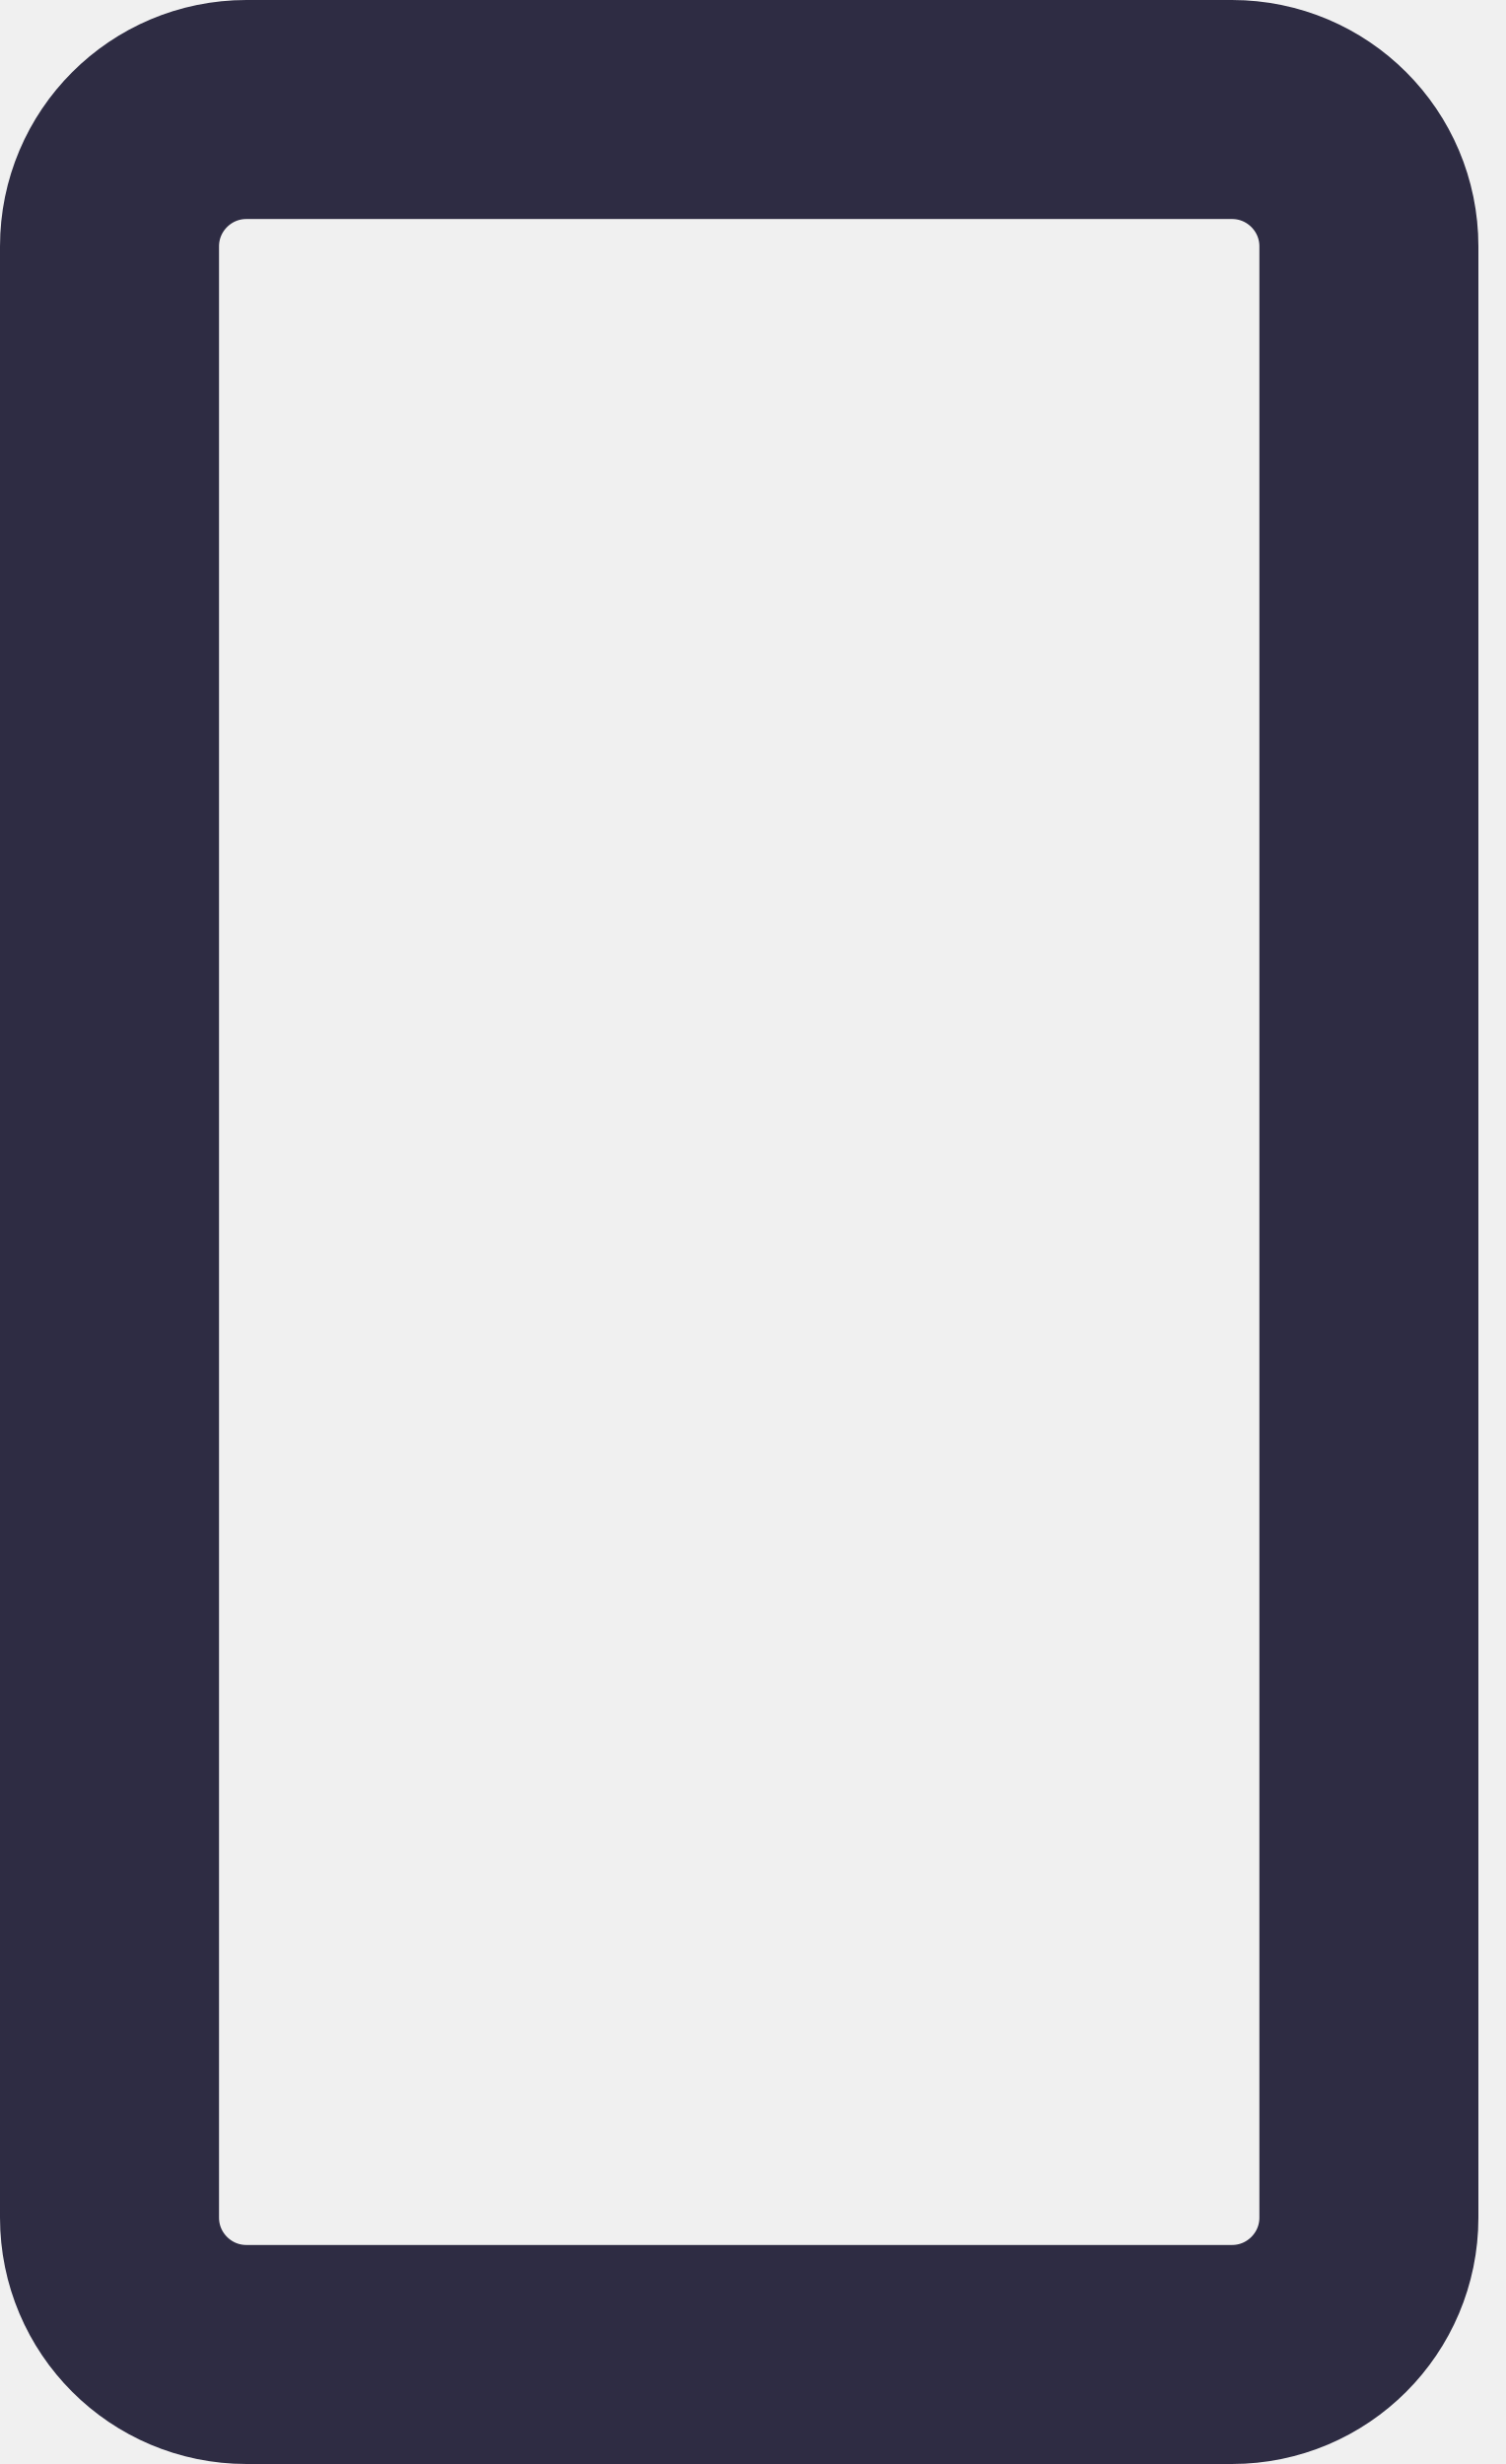
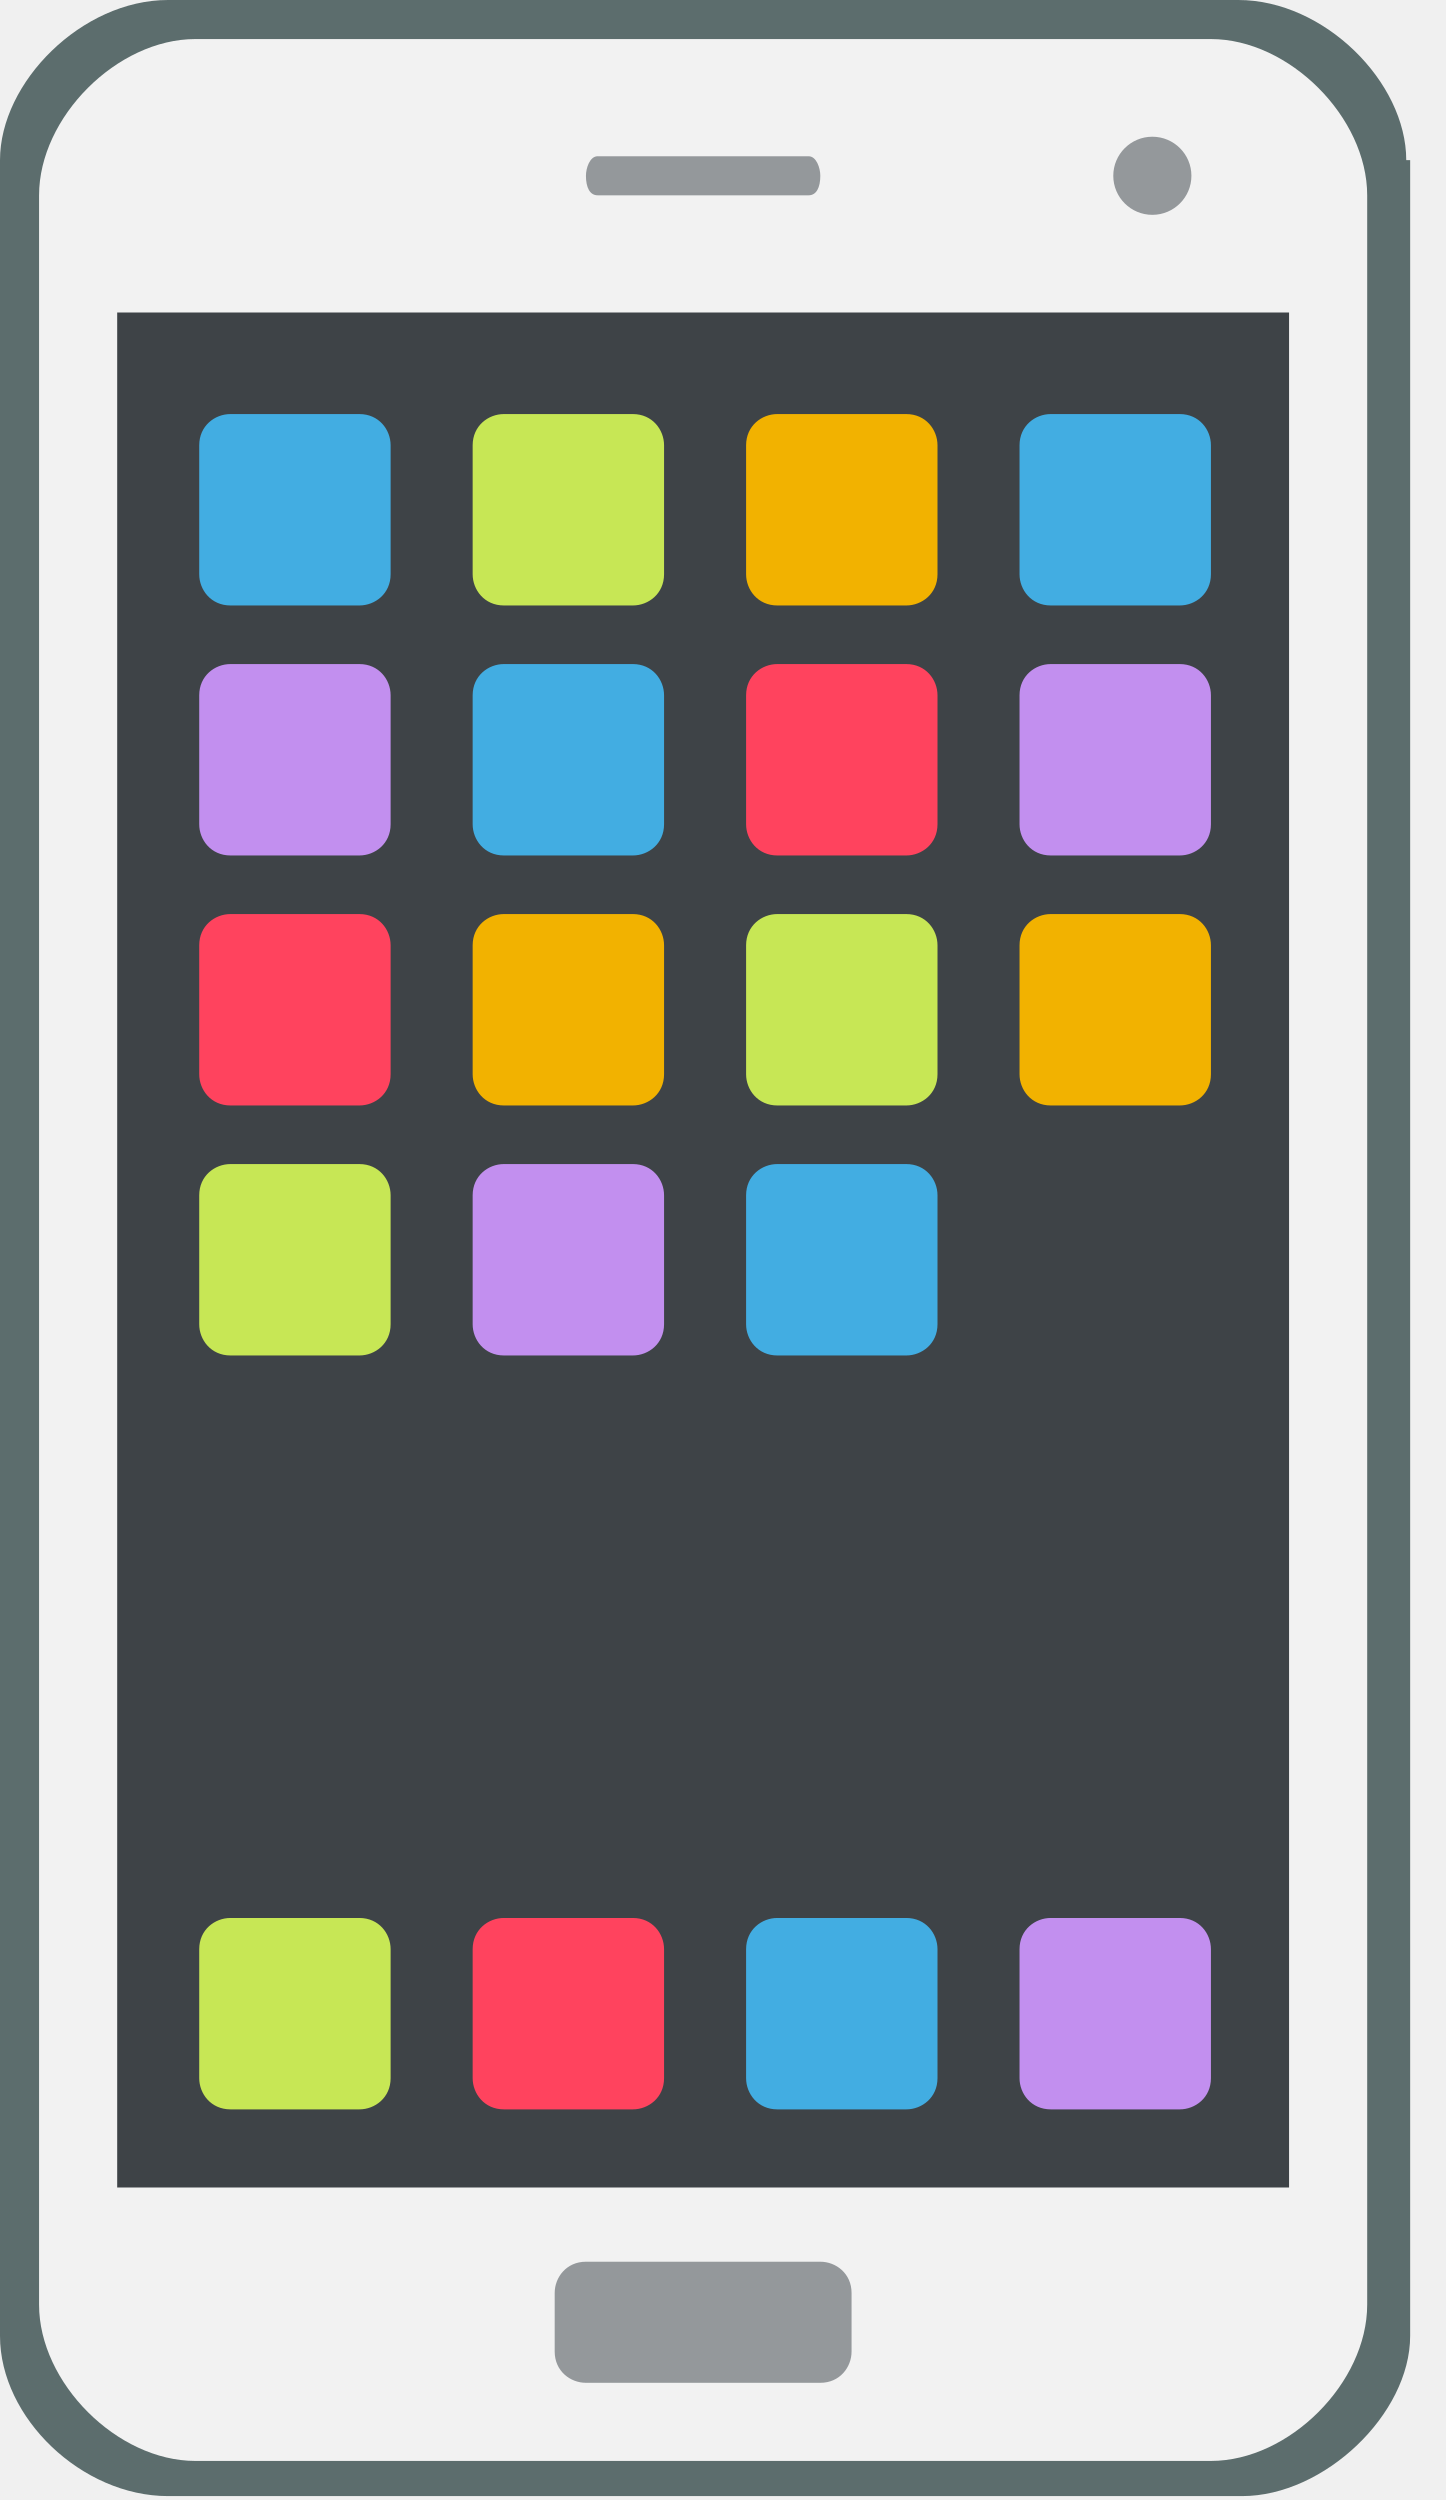
- <svg xmlns="http://www.w3.org/2000/svg" width="11" height="18" viewBox="0 0 11 18" fill="none">
-   <path d="M1.8 0.8H9C9.552 0.8 10 1.248 10 1.8V16.2C10 16.752 9.552 17.2 9 17.2H1.8C1.248 17.2 0.8 16.752 0.8 16.2V1.8C0.8 1.248 1.248 0.8 1.8 0.8Z" stroke="#2E2C43" stroke-width="1.6" stroke-linecap="round" stroke-linejoin="round" />
-   <mask id="path-2-inside-1_1442_3" fill="white">
-     <path d="M5.355 14.4H5.445Z" />
-   </mask>
-   <path d="M5.355 12.8C4.471 12.8 3.755 13.516 3.755 14.4C3.755 15.284 4.471 16 5.355 16V12.8ZM5.445 16C6.329 16 7.045 15.284 7.045 14.4C7.045 13.516 6.329 12.8 5.445 12.8V16ZM5.355 16H5.445V12.8H5.355V16Z" fill="#2E2C43" mask="url(#path-2-inside-1_1442_3)" />
+ <svg xmlns="http://www.w3.org/2000/svg" width="37" height="64" viewBox="0 0 37 64" fill="none">
+   <path d="M36 4.1C36 2.1 33.9 0 31.7 0H4.3C2.1 0 0 2.1 0 4.1V59.8C0 61.9 2.1 63.9 4.3 63.9H31.8C33.9 63.9 36.1 61.8 36.1 59.8V4.1H36Z" fill="#5C6D6D" />
+   <path d="M35 59C35 61 33 63 31 63H5C3 63 1 61 1 59V5C1 3 3 1 5 1H31C33 1 35 3 35 5V59Z" fill="#F2F2F2" />
+   <path d="M29.5 5.5C30.052 5.5 30.5 5.052 30.5 4.5C30.5 3.948 30.052 3.5 29.5 3.5C28.948 3.5 28.5 3.948 28.5 4.5C28.5 5.052 28.948 5.5 29.5 5.5Z" fill="#94989B" />
+   <path d="M21 4.5C21 4.8 20.9 5 20.7 5H15.3C15.1 5 15 4.8 15 4.5C15 4.3 15.1 4 15.3 4H20.7C20.9 4 21 4.3 21 4.5Z" fill="#94989B" />
+   <path d="M3 8H33V56H3V8Z" fill="#3E4347" />
+   <path d="M21.8 60.2C21.8 60.6 21.5 61 21 61H15C14.6 61 14.2 60.7 14.2 60.2V58.7C14.2 58.3 14.5 57.9 15 57.9H21C21.4 57.9 21.8 58.2 21.8 58.7V60.2Z" fill="#94989B" />
+   <path d="M10 14.7C10 15.2 9.6 15.5 9.2 15.5H5.9C5.4 15.5 5.1 15.1 5.1 14.7V11.4C5.1 10.9 5.5 10.6 5.9 10.6H9.2C9.7 10.6 10 11 10 11.4V14.7Z" fill="#42ADE2" />
+   <path d="M17 14.7C17 15.2 16.6 15.5 16.2 15.5H12.9C12.4 15.5 12.1 15.1 12.1 14.7V11.4C12.1 10.9 12.5 10.6 12.9 10.6H16.2C16.7 10.6 17 11 17 11.4V14.7Z" fill="#C7E755" />
+   <path d="M24 14.7C24 15.2 23.6 15.5 23.2 15.5H19.9C19.4 15.5 19.1 15.1 19.1 14.7V11.4C19.1 10.9 19.5 10.6 19.9 10.6H23.2C23.7 10.6 24 11 24 11.4V14.7Z" fill="#F2B200" />
+   <path d="M31 14.7C31 15.2 30.6 15.5 30.2 15.5H26.9C26.4 15.5 26.1 15.1 26.1 14.7V11.4C26.1 10.9 26.5 10.6 26.9 10.6H30.2C30.7 10.6 31 11 31 11.4V14.7Z" fill="#42ADE2" />
+   <path d="M10 53.2C10 53.7 9.6 54 9.2 54H5.9C5.4 54 5.1 53.6 5.1 53.2V49.9C5.1 49.4 5.5 49.1 5.9 49.1H9.2C9.7 49.1 10 49.5 10 49.9V53.2Z" fill="#C7E755" />
+   <path d="M17 53.2C17 53.7 16.6 54 16.2 54H12.9C12.4 54 12.1 53.6 12.1 53.2V49.9C12.1 49.4 12.5 49.1 12.9 49.1H16.2C16.7 49.1 17 49.5 17 49.9V53.2Z" fill="#FF435E" />
+   <path d="M24 53.2C24 53.7 23.6 54 23.2 54H19.9C19.4 54 19.1 53.6 19.1 53.2V49.9C19.1 49.4 19.5 49.1 19.9 49.1H23.2C23.7 49.1 24 49.5 24 49.9V53.2Z" fill="#42ADE2" />
+   <path d="M31 53.2C31 53.7 30.6 54 30.2 54H26.9C26.4 54 26.1 53.6 26.1 53.2V49.9C26.1 49.4 26.5 49.1 26.9 49.1H30.2C30.7 49.1 31 49.5 31 49.9V53.2Z" fill="#C28FEF" />
+   <path d="M10 33.9C10 34.4 9.6 34.7 9.2 34.7H5.9C5.4 34.7 5.1 34.3 5.1 33.9V30.6C5.1 30.1 5.5 29.8 5.9 29.8H9.2C9.7 29.8 10 30.2 10 30.6V33.9Z" fill="#C7E755" />
+   <path d="M17 33.9C17 34.4 16.6 34.7 16.2 34.7H12.9C12.4 34.7 12.1 34.3 12.1 33.9V30.6C12.1 30.1 12.5 29.8 12.9 29.8H16.2C16.7 29.8 17 30.2 17 30.6V33.9Z" fill="#C28FEF" />
+   <path d="M24 33.9C24 34.4 23.6 34.7 23.2 34.7H19.9C19.4 34.7 19.1 34.3 19.1 33.9V30.6C19.1 30.1 19.5 29.8 19.9 29.8H23.2C23.7 29.8 24 30.2 24 30.6V33.9Z" fill="#42ADE2" />
+   <path d="M10 27.5C10 28 9.6 28.3 9.2 28.3H5.9C5.4 28.3 5.1 27.9 5.1 27.5V24.2C5.1 23.7 5.5 23.4 5.9 23.4H9.2C9.7 23.4 10 23.8 10 24.2V27.5Z" fill="#FF435E" />
+   <path d="M17 27.5C17 28 16.6 28.3 16.2 28.3H12.9C12.4 28.3 12.1 27.9 12.1 27.5V24.2C12.1 23.7 12.5 23.4 12.9 23.4H16.2C16.7 23.4 17 23.8 17 24.2V27.5Z" fill="#F2B200" />
+   <path d="M24 27.5C24 28 23.6 28.3 23.2 28.3H19.9C19.4 28.3 19.1 27.9 19.1 27.5V24.2C19.1 23.7 19.5 23.4 19.9 23.4H23.2C23.7 23.4 24 23.8 24 24.2V27.5Z" fill="#C7E755" />
+   <path d="M31 27.5C31 28 30.6 28.3 30.2 28.3H26.9C26.4 28.3 26.1 27.9 26.1 27.5V24.2C26.1 23.7 26.5 23.4 26.9 23.4H30.2C30.7 23.4 31 23.8 31 24.2V27.5Z" fill="#F2B200" />
+   <path d="M10 21.1C10 21.6 9.6 21.9 9.2 21.9H5.9C5.4 21.9 5.1 21.5 5.1 21.1V17.8C5.1 17.3 5.5 17 5.9 17H9.2C9.7 17 10 17.4 10 17.8V21.1Z" fill="#C28FEF" />
+   <path d="M17 21.1C17 21.6 16.6 21.9 16.2 21.9H12.9C12.4 21.9 12.1 21.5 12.1 21.1V17.8C12.1 17.3 12.5 17 12.9 17H16.2C16.7 17 17 17.4 17 17.8V21.1Z" fill="#42ADE2" />
+   <path d="M24 21.1C24 21.6 23.6 21.9 23.2 21.9H19.9C19.4 21.9 19.1 21.5 19.1 21.1V17.8C19.1 17.3 19.5 17 19.9 17H23.2C23.7 17 24 17.4 24 17.8V21.1Z" fill="#FF435E" />
+   <path d="M31 21.1C31 21.6 30.6 21.9 30.2 21.9H26.9C26.4 21.9 26.1 21.5 26.1 21.1V17.8C26.1 17.3 26.5 17 26.9 17H30.2C30.7 17 31 17.4 31 17.8V21.1Z" fill="#C28FEF" />
</svg>
